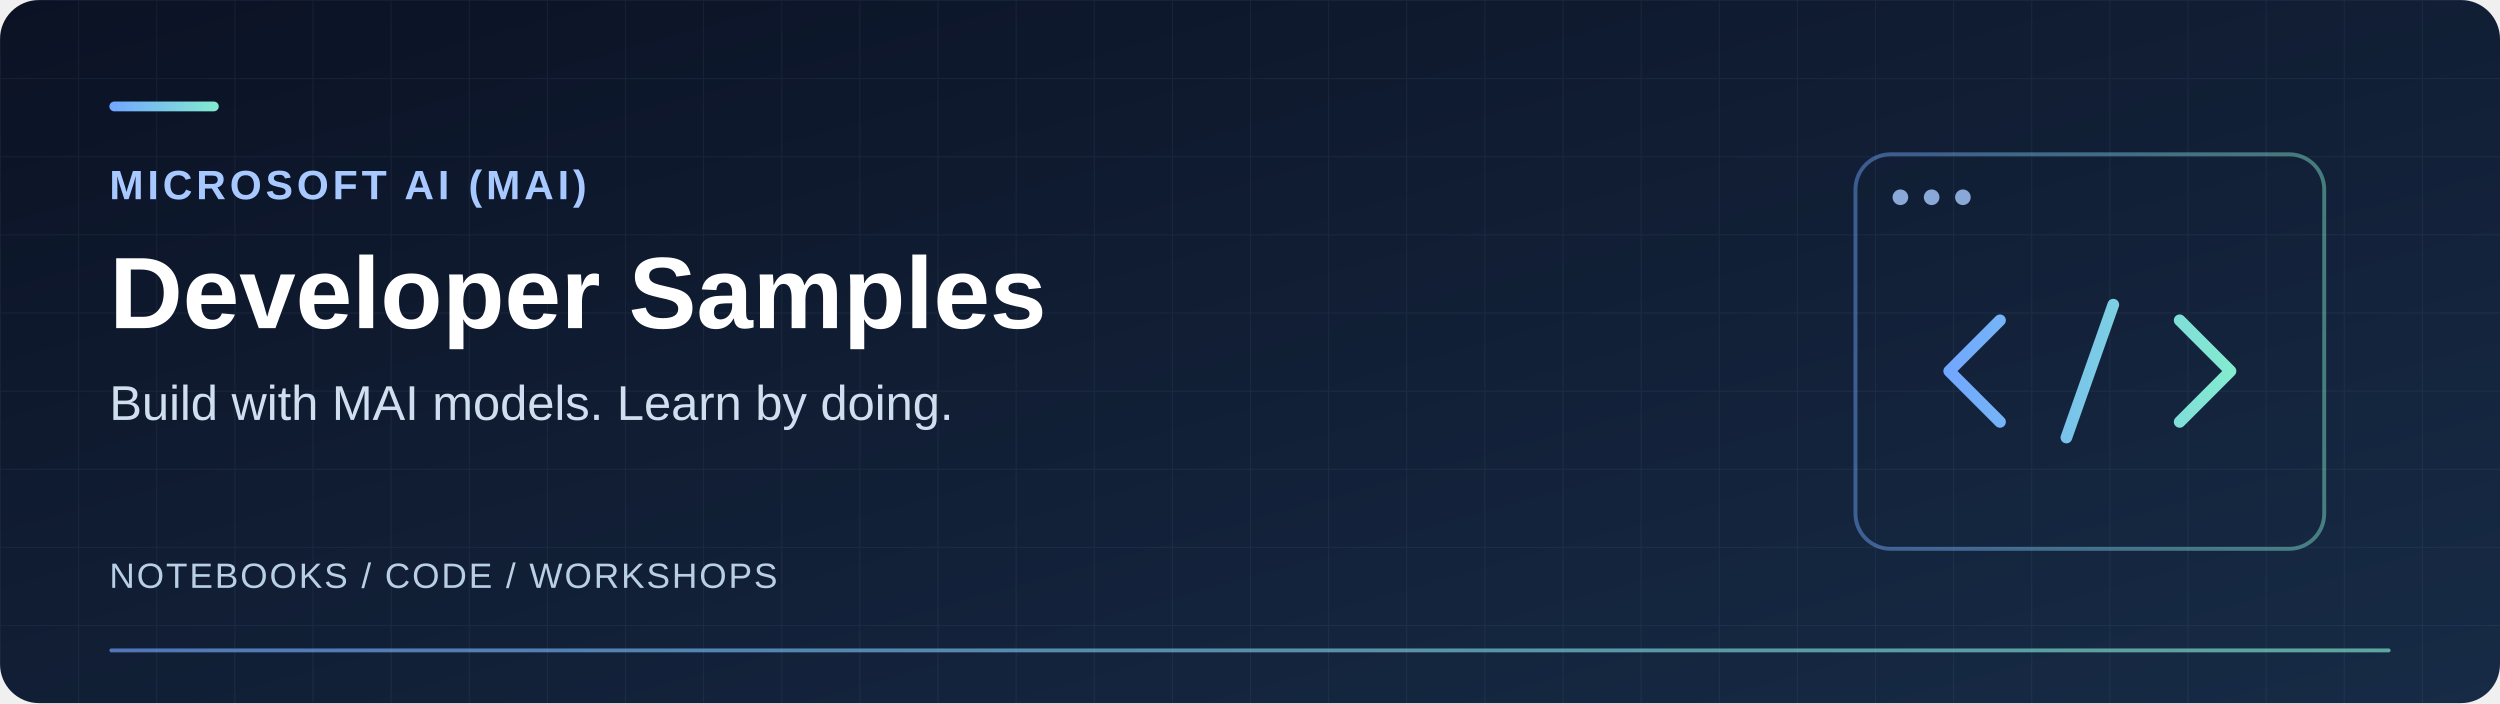
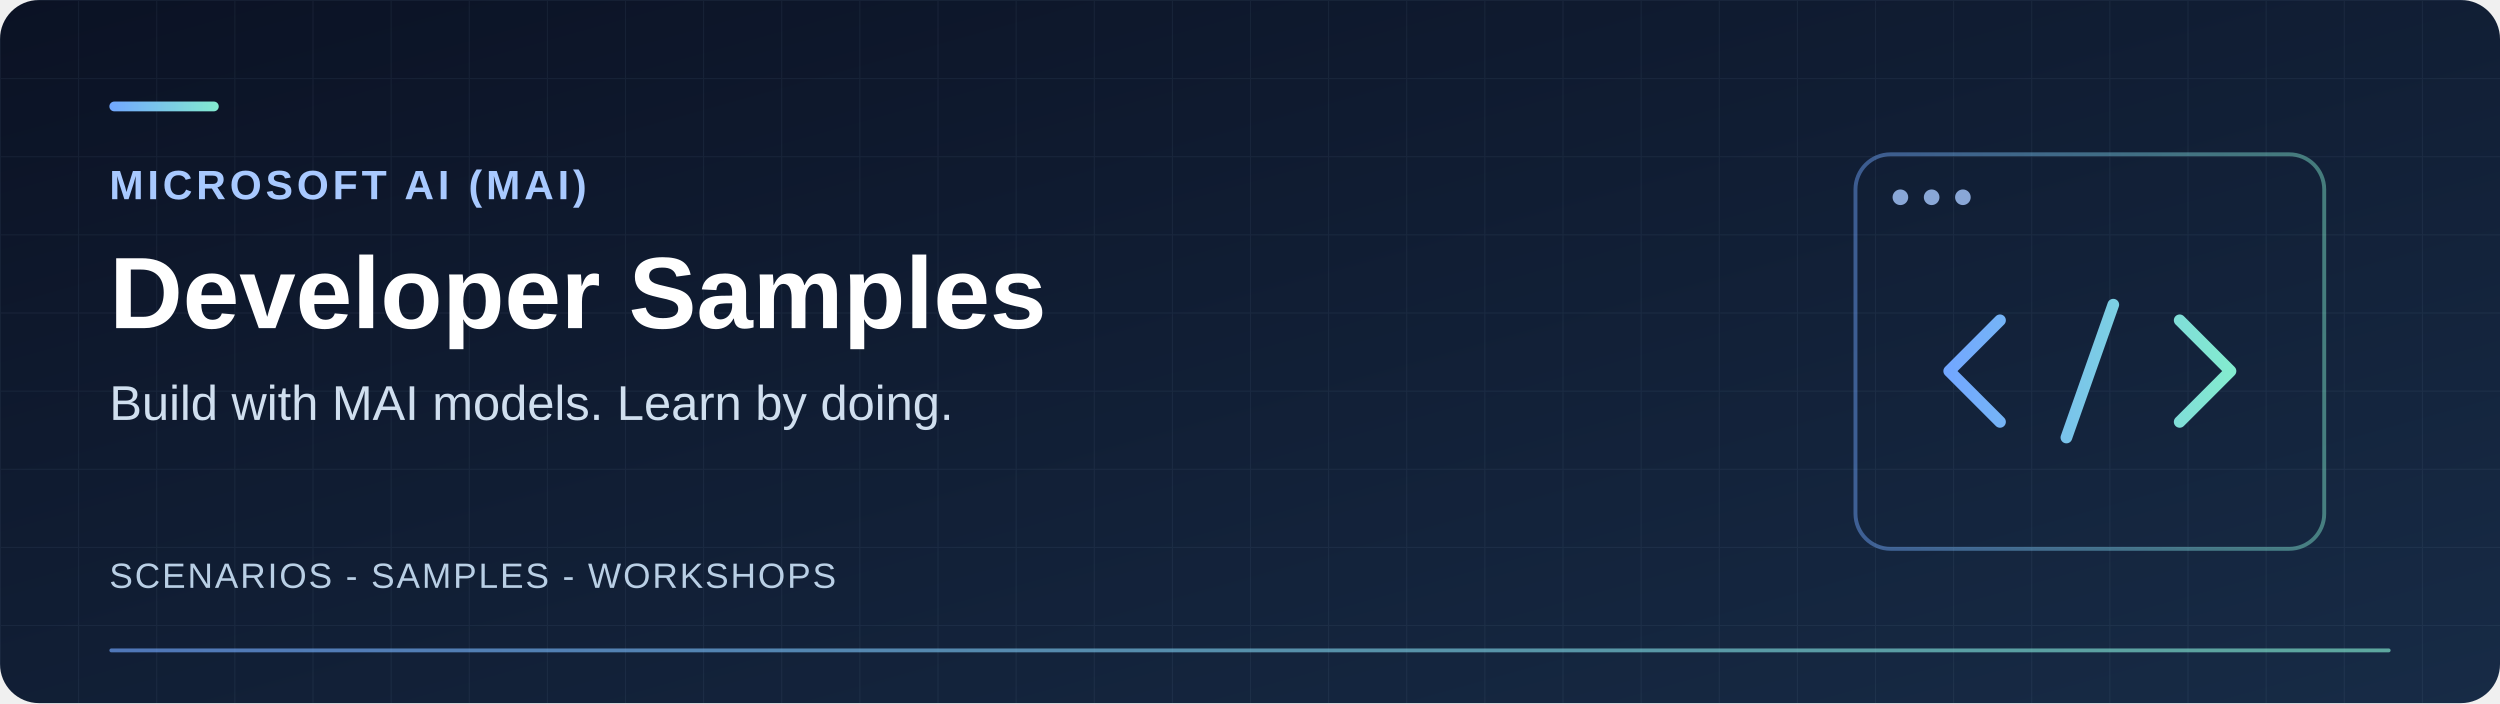
<svg xmlns="http://www.w3.org/2000/svg" width="1280" height="360" viewBox="0 0 1280 360" role="img" aria-labelledby="title description">
  <defs>
    <linearGradient id="background" x1="0" y1="0" x2="1" y2="1">
      <stop offset="0" stop-color="#0b1224" />
      <stop offset="1" stop-color="#172b46" />
    </linearGradient>
    <linearGradient id="accent" x1="0" y1="0" x2="1" y2="0">
      <stop offset="0" stop-color="#72a7ff" />
      <stop offset="1" stop-color="#83ebcf" />
    </linearGradient>
    <pattern id="grid" width="40" height="40" patternUnits="userSpaceOnUse">
      <path d="M 40 0 L 0 0 0 40" fill="none" stroke="#b6ceee" stroke-opacity="0.06" />
    </pattern>
  </defs>
  <rect width="1280" height="360" rx="20" fill="url(#background)" />
  <rect width="1280" height="360" rx="20" fill="url(#grid)" />
  <rect x="56" y="52" width="56" height="5" rx="2.5" fill="url(#accent)" />
  <g font-family="Segoe UI, Arial, sans-serif">
    <text x="56" y="102" fill="#a8c9ff" font-size="21" font-weight="600" letter-spacing="2">MICROSOFT AI (MAI)</text>
    <text x="56" y="168" fill="#ffffff" font-size="52" font-weight="700">Developer Samples</text>
    <text x="56" y="215" fill="#d0dfef" font-size="25">Build with MAI models. Learn by doing.</text>
-     <text x="56" y="301" fill="#b9cfe5" font-size="18" letter-spacing="1">NOTEBOOKS / CODE / WORKSHOPS</text>
+     <text x="56" y="301" fill="#b9cfe5" font-size="18" letter-spacing="1">SCENARIOS - SAMPLES - WORKSHOPS</text>
  </g>
  <g fill="none" stroke="url(#accent)" stroke-linecap="round" stroke-linejoin="round">
    <rect x="950" y="79" width="240" height="202" rx="18" stroke-width="2" opacity="0.45" />
    <path d="M 950 121 H 1190" stroke-width="2" opacity="0.45" />
    <path d="M 1024 164 L 998 190 L 1024 216 M 1116 164 L 1142 190 L 1116 216 M 1082 156 L 1058 224" stroke-width="6" />
  </g>
  <g fill="#a8c9ff" opacity="0.8">
    <circle cx="973" cy="101" r="4" />
    <circle cx="989" cy="101" r="4" />
    <circle cx="1005" cy="101" r="4" />
  </g>
  <rect x="56" y="332" width="1168" height="2" rx="1" fill="url(#accent)" opacity="0.65" />
</svg>
